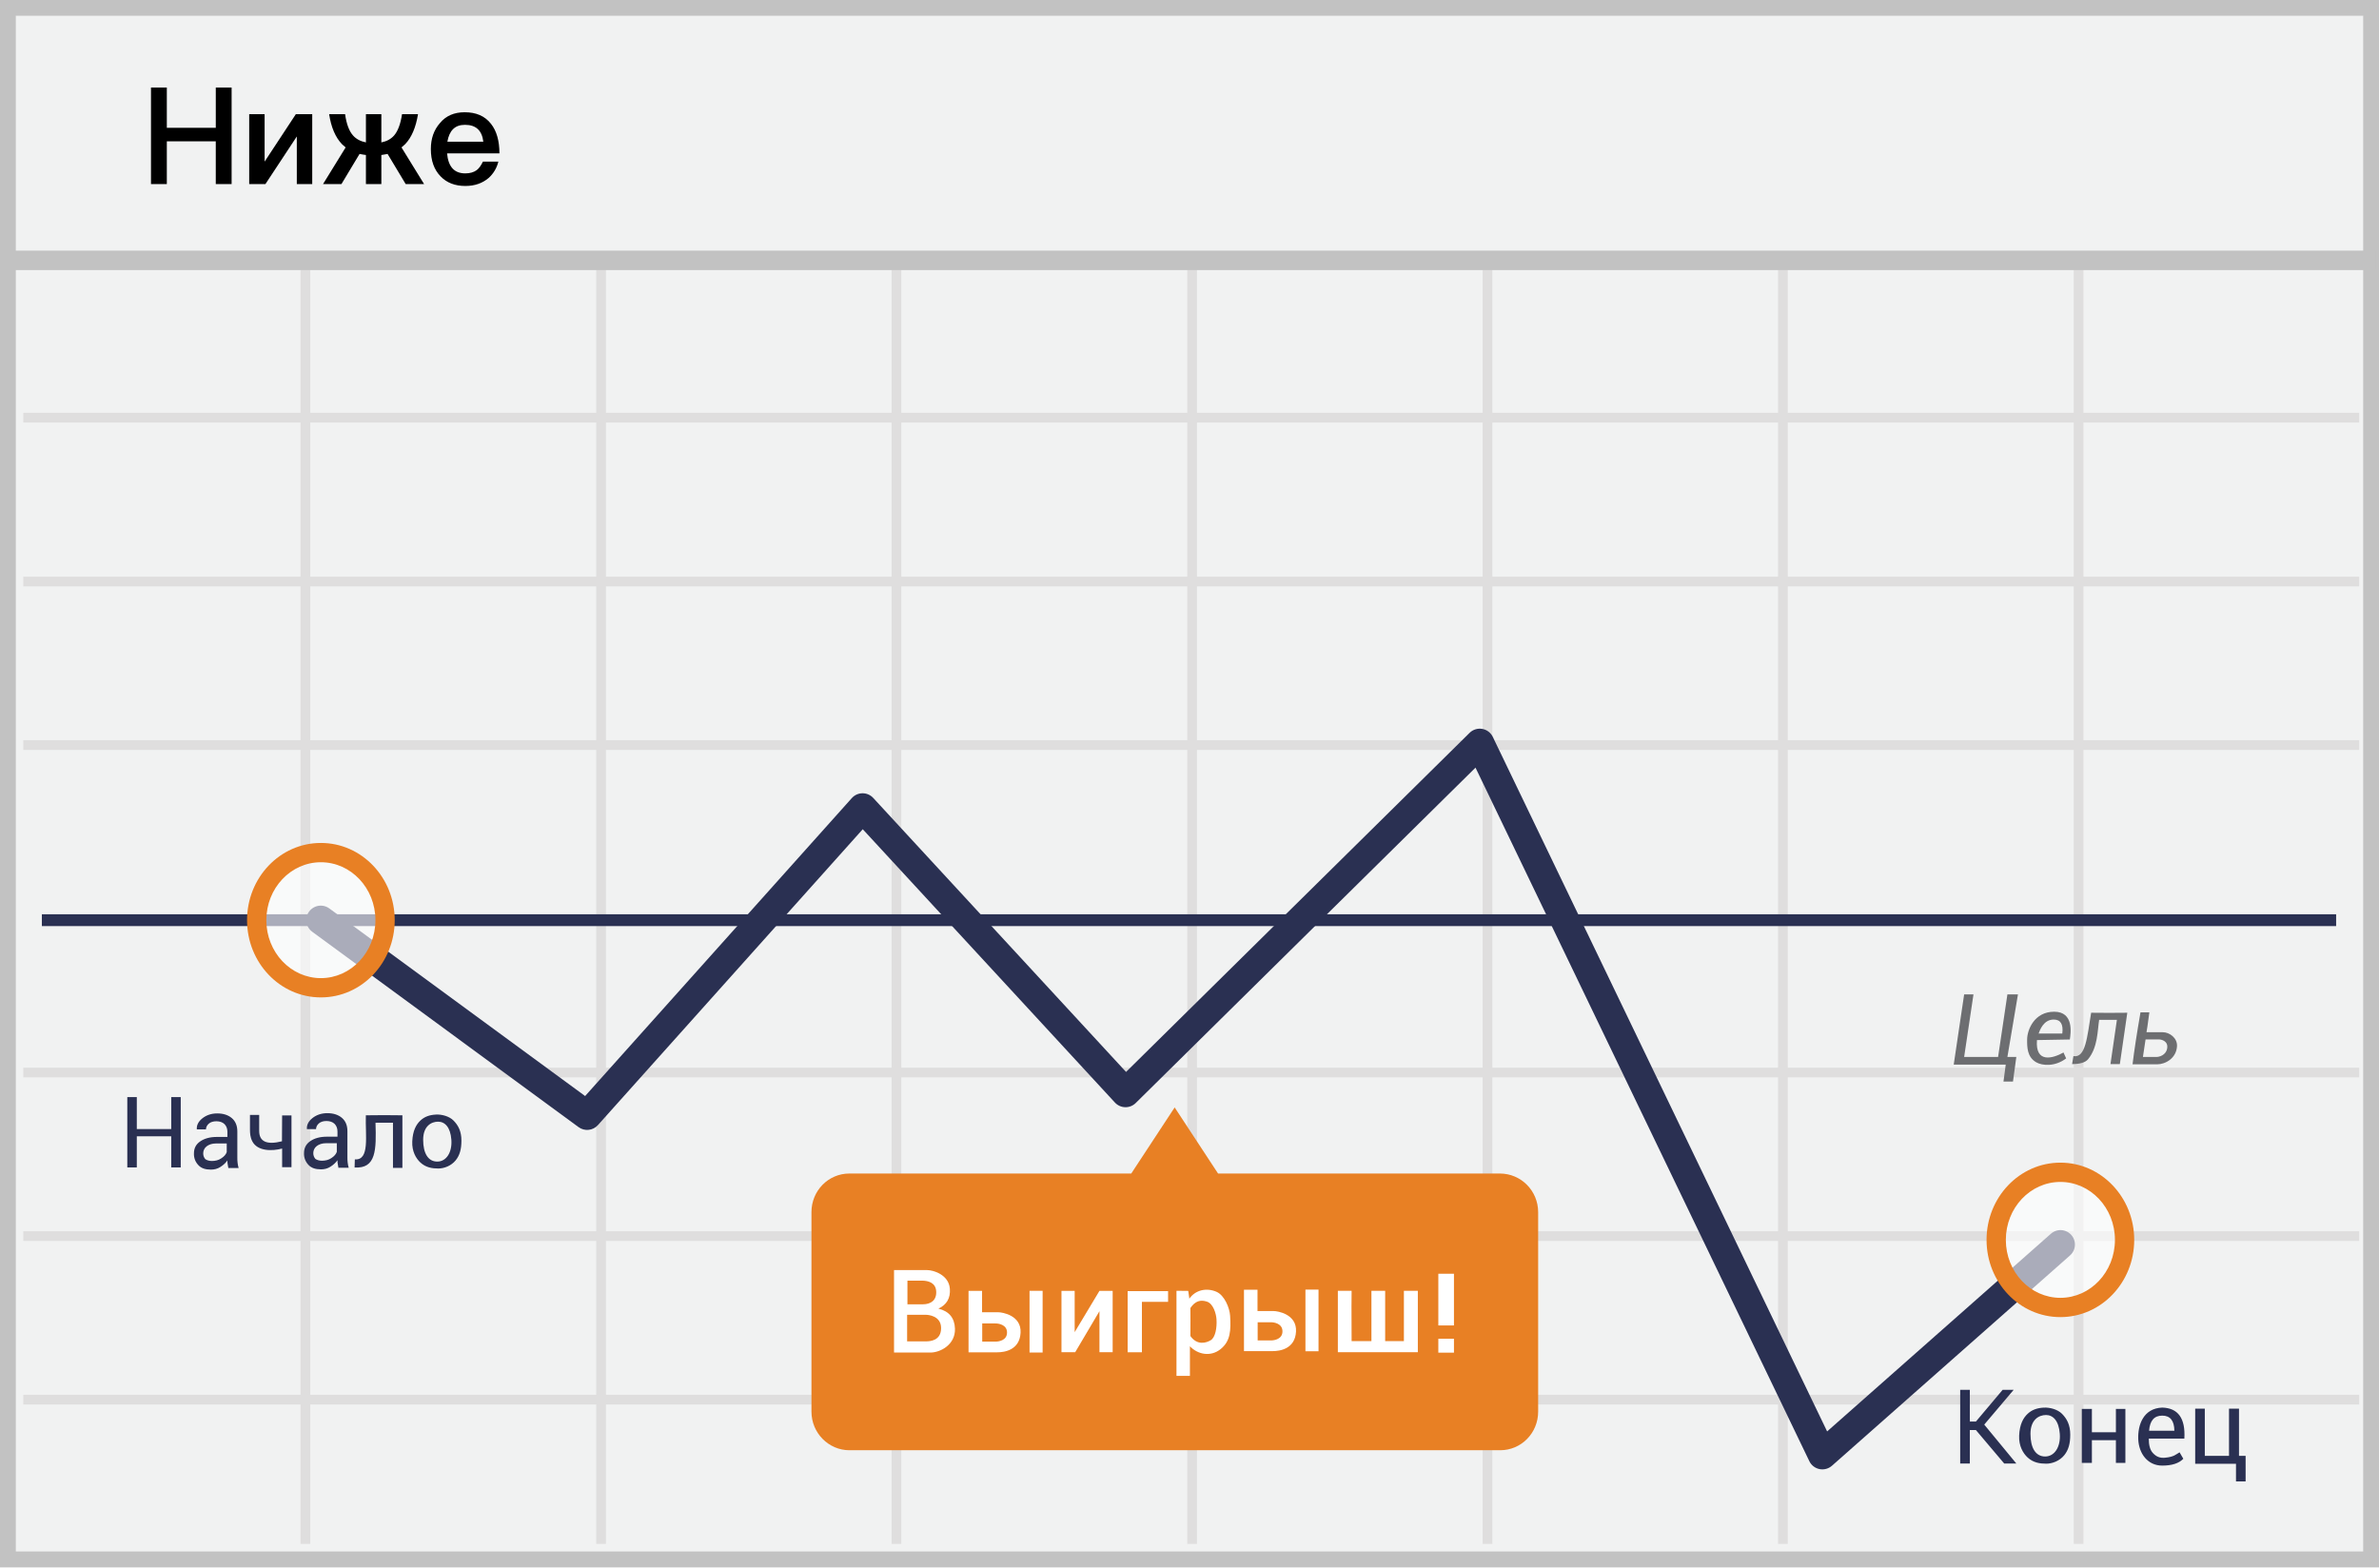
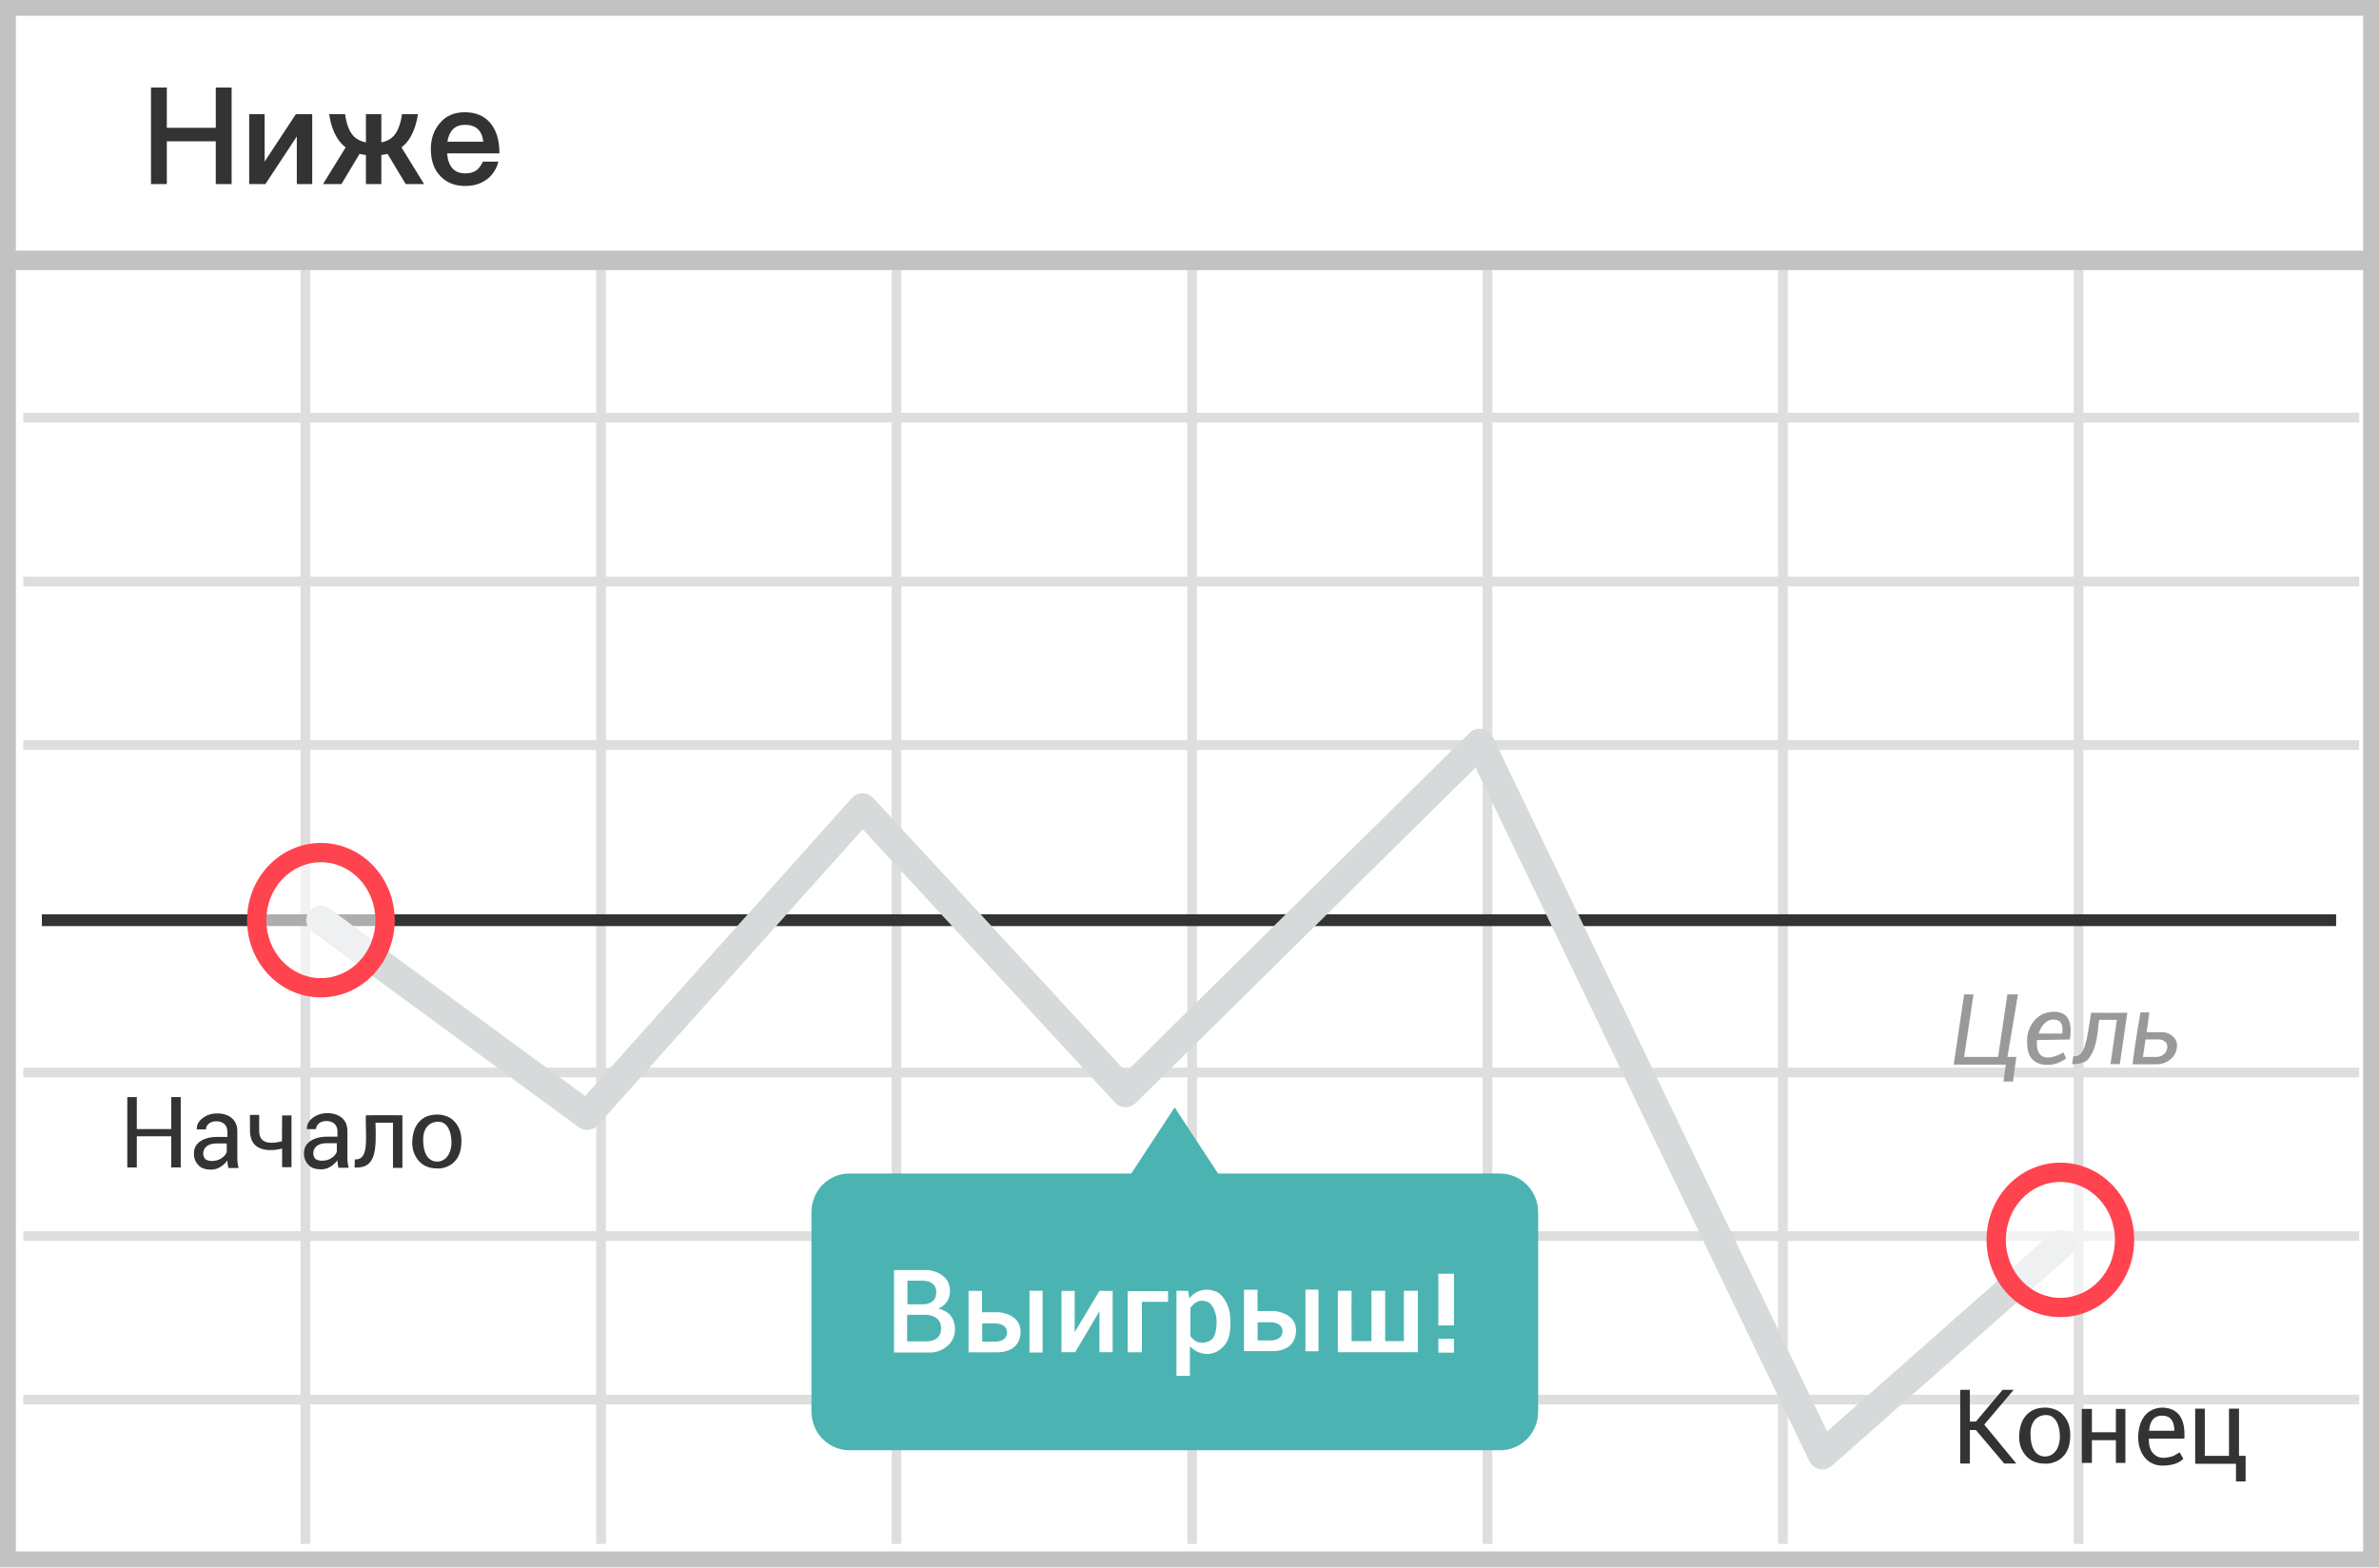
<svg xmlns="http://www.w3.org/2000/svg" width="299" height="197">
  <g fill="none" fill-rule="evenodd">
-     <path fill="#F1F2F2" d="M0 0h299v197H0z" />
+     <path fill="#fff" d="M0 0h299v197H0z" />
    <path d="M1.987 1.98v193.04h295.026V1.98H1.987zM299 0v197H0V0h299z" fill="#C2C2C2" fill-rule="nonzero" />
    <path d="M2.926 53.113V51.89H296.51v1.223H2.926zm0 20.598v-1.223H296.51v1.223H2.926zm0 20.56v-1.224H296.51v1.224H2.926zm0 41.157v-1.223H296.51v1.223H2.926zm0 20.56v-1.223H296.51v1.223H2.926zm0 20.56v-1.223H296.51v1.223H2.926zM37.772 31.942h1.223v162.126h-1.223V31.942zm37.162 0h1.223v162.126h-1.223V31.942zm37.124 0h1.223v162.126h-1.223V31.942zm37.162 0h1.223v162.126h-1.223V31.942zm37.124 0h1.223v162.126h-1.223V31.942zm37.124 0h1.224v162.126h-1.224V31.942zm37.162 0h1.224v162.126h-1.224V31.942z" fill="#DFDEDE" fill-rule="nonzero" />
    <path fill="#C2C2C2" fill-rule="nonzero" d="M.805 33.951v-2.447H298.63v2.447z" />
-     <path d="M188.509 147.514h-35.42l-5.454-8.308-5.455 8.308h-35.42c-2.652 0-4.773 2.162-4.773 4.855v25.074c0 2.693 2.16 4.855 4.773 4.855h81.787c2.652 0 4.773-2.162 4.773-4.855v-25.074c0-2.693-2.16-4.855-4.811-4.855z" fill="#E88024" />
+     <path d="M188.509 147.514h-35.42l-5.454-8.308-5.455 8.308h-35.42c-2.652 0-4.773 2.162-4.773 4.855v25.074c0 2.693 2.16 4.855 4.773 4.855h81.787c2.652 0 4.773-2.162 4.773-4.855v-25.074c0-2.693-2.16-4.855-4.811-4.855z" fill="#4BB4B3" />
    <g transform="translate(5 93)">
-       <path fill="#2A3052" fill-rule="nonzero" d="M.262 23.411v-1.485h288.35v1.485z" />
-       <path d="M70.147 48.429a1.818 1.818 0 0 1-2.43.253L34.255 24.135a1.818 1.818 0 1 1 2.15-2.932l32.134 23.572 33.52-37.454a1.818 1.818 0 0 1 2.69-.02l31.776 34.444L179.704-.88a1.818 1.818 0 0 1 2.914.506l42.02 87.307 28.114-24.84a1.818 1.818 0 1 1 2.407 2.725l-29.915 26.43a1.818 1.818 0 0 1-2.841-.574L180.446 3.495 137.74 45.653a1.818 1.818 0 0 1-2.613-.06l-31.694-34.357L70.147 48.43z" fill="#2A3052" fill-rule="nonzero" />
+       <path fill="#333" fill-rule="nonzero" d="M.262 23.411v-1.485h288.35v1.485z" />
+       <path d="M70.147 48.429a1.818 1.818 0 01-2.43.253L34.255 24.135a1.818 1.818 0 112.15-2.932l32.134 23.572 33.52-37.454a1.818 1.818 0 012.69-.02l31.776 34.444L179.704-.88a1.818 1.818 0 012.914.506l42.02 87.307 28.114-24.84a1.818 1.818 0 112.407 2.725l-29.915 26.43a1.818 1.818 0 01-2.841-.574L180.446 3.495 137.74 45.653a1.818 1.818 0 01-2.613-.06l-31.694-34.357L70.147 48.43z" fill="#D6DADB" fill-rule="nonzero" />
      <ellipse fill="#FFF" opacity=".6" cx="35.33" cy="22.669" rx="8.067" ry="8.496" />
-       <path d="M35.33 32.376c-5.14 0-9.28-4.36-9.28-9.707 0-5.348 4.14-9.708 9.28-9.708 5.139 0 9.279 4.36 9.279 9.708s-4.14 9.707-9.28 9.707zm0-2.423c3.771 0 6.855-3.248 6.855-7.284 0-4.037-3.084-7.284-6.855-7.284-3.772 0-6.856 3.247-6.856 7.284 0 4.036 3.084 7.284 6.856 7.284z" fill="#E88024" fill-rule="nonzero" />
+       <path d="M35.33 32.376c-5.14 0-9.28-4.36-9.28-9.707 0-5.348 4.14-9.708 9.28-9.708 5.139 0 9.279 4.36 9.279 9.708s-4.14 9.707-9.28 9.707zm0-2.423c3.771 0 6.855-3.248 6.855-7.284 0-4.037-3.084-7.284-6.855-7.284-3.772 0-6.856 3.247-6.856 7.284 0 4.036 3.084 7.284 6.856 7.284z" fill="#FF444F" fill-rule="nonzero" />
      <ellipse fill="#FFF" opacity=".6" cx="253.956" cy="62.855" rx="8.067" ry="8.496" />
-       <path d="M253.956 72.563c-5.14 0-9.28-4.36-9.28-9.707 0-5.348 4.14-9.708 9.28-9.708 5.139 0 9.279 4.36 9.279 9.708s-4.14 9.707-9.28 9.707zm0-2.423c3.771 0 6.855-3.248 6.855-7.284 0-4.037-3.084-7.284-6.855-7.284-3.772 0-6.856 3.247-6.856 7.284 0 4.036 3.084 7.284 6.856 7.284z" fill="#E88024" fill-rule="nonzero" />
+       <path d="M253.956 72.563c-5.14 0-9.28-4.36-9.28-9.707 0-5.348 4.14-9.708 9.28-9.708 5.139 0 9.279 4.36 9.279 9.708s-4.14 9.707-9.28 9.707zm0-2.423c3.771 0 6.855-3.248 6.855-7.284 0-4.037-3.084-7.284-6.855-7.284-3.772 0-6.856 3.247-6.856 7.284 0 4.036 3.084 7.284 6.856 7.284z" fill="#FF444F" fill-rule="nonzero" />
    </g>
-     <path d="M28.613 146.332c-.033-.164-.033-.296-.033-.46-.23.329-.526.591-.887.821-.361.23-.756.329-1.183.329-.69 0-1.215-.164-1.576-.559a2.004 2.004 0 0 1-.559-1.478c0-.657.263-1.15.789-1.51.525-.362 1.215-.56 2.102-.56h1.314v-.656c0-.394-.132-.723-.362-.953-.23-.23-.59-.361-1.018-.361-.394 0-.723.098-.952.295-.23.198-.362.46-.362.723h-1.15v-.033c-.032-.492.198-.952.69-1.347.493-.394 1.117-.624 1.873-.624.755 0 1.38.197 1.84.592.46.394.69.952.69 1.675v3.252c0 .23 0 .46.032.69.033.23.066.46.131.657h-1.28v.065c-.034-.197-.066-.394-.1-.558h.001zm-1.989-.394c.427 0 .854-.099 1.183-.329.361-.23.591-.492.69-.788v-1.084H27.15c-.493 0-.887.131-1.183.361-.295.23-.427.559-.427.887 0 .296.099.526.263.723.197.131.46.23.821.23zm15.824.362c-.033-.165-.033-.296-.033-.46-.23.328-.526.59-.887.82-.361.23-.755.33-1.183.33-.69 0-1.215-.165-1.576-.56a2.004 2.004 0 0 1-.559-1.477c0-.657.263-1.15.789-1.511.525-.362 1.215-.559 2.102-.559h1.314v-.657c0-.394-.131-.722-.361-.952-.23-.23-.592-.362-1.019-.362-.394 0-.722.099-.952.296-.23.197-.362.46-.362.723h-1.15v-.033c-.032-.493.198-.953.69-1.347.493-.394 1.117-.624 1.873-.624.755 0 1.38.197 1.84.591.46.394.69.953.69 1.675v3.252c0 .23 0 .46.032.69.033.23.066.46.131.657h-1.28v.066c-.03-.186-.064-.373-.1-.558h.001zm-1.989-.395c.428 0 .855-.098 1.183-.328.361-.23.591-.493.69-.788v-1.085h-1.347c-.493 0-.887.132-1.183.362-.295.23-.427.558-.427.887 0 .295.099.525.263.722.197.132.46.23.821.23zm14.336-5.802c.74-.04 1.678.217 2.203.75.58.588.995 1.32.995 2.53 0 1.07-.213 1.844-.72 2.47-.572.706-1.463 1.03-2.187 1.03-.75 0-1.563-.118-2.247-.75-.56-.517-1.077-1.403-1.025-2.64.057-1.367.497-2.147 1.025-2.64.535-.5 1.162-.707 1.956-.75zm.266.894c-.85 0-1.877.554-1.877 2.274 0 1.719.634 2.742 1.773 2.742 1.14 0 1.887-1.157 1.772-2.742-.116-1.586-.818-2.274-1.668-2.274zm-33.54-3.091h1.195v8.847h-1.195v-3.92h-4.326v3.92H16v-8.847h1.195v4.02h4.326v-4.02zm9.895 2.245h1.159v1.998c-.002 1.356.952 1.794 2.863 1.313l.02-3.251h1.177v6.508h-1.176c.007-.949.007-1.73 0-2.345-1.243.337-3.095.36-3.75-.91-.267-.517-.288-1.008-.293-1.48a77.44 77.44 0 0 1 0-1.833zm13.181 5.583c.009.281-.032.515-.032 1.02 2.708.17 2.742-2.188 2.628-5.622l2.197-.004v5.673h1.184v-6.605c-1.53-.026-3.062-.026-4.593 0-.083 2.564.523 5.68-1.384 5.539v-.001zm229.94 35.103h-4.474c0 .83.17 1.431.509 1.802.445.486.915.663 1.558.598 1.123-.112 1.34-.413 1.805-.678l.473.812c-.553.572-1.438.858-2.656.858-1.825 0-2.938-1.513-3.01-3.314-.074-1.801.645-3.89 3.01-3.978 2.005.053 2.933 1.353 2.785 3.9zm-1.256-.99c-.013-1.267-.522-1.9-1.527-1.9-1.006 0-1.555.633-1.649 1.9h3.176zm-16.41-2.906c.77-.042 1.745.225 2.29.779.603.612 1.035 1.373 1.035 2.63 0 1.113-.223 1.917-.75 2.568-.594.734-1.52 1.07-2.272 1.07-.78 0-1.625-.122-2.336-.779-.582-.537-1.12-1.459-1.066-2.744.06-1.421.517-2.232 1.066-2.745.556-.52 1.208-.734 2.033-.78v.001zm.277.93c-.884 0-1.952.576-1.952 2.363s.66 2.85 1.843 2.85c1.185 0 1.962-1.202 1.842-2.85-.12-1.648-.85-2.364-1.733-2.364v.001zm18.75-.796h1.209v5.927h3.042v-5.927h1.255v5.927h.832v3.217h-1.21v-2.221h-5.128v-6.923zm-29.535-2.372h1.212v3.988h.764l3.359-3.988h1.388l-3.7 4.372 4.031 4.89h-1.525l-3.553-4.204h-.764v4.205h-1.212v-9.263zm15.285 2.401h1.268v2.935h3.017v-2.935h1.192v6.786h-1.192v-2.855h-3.017v2.855h-1.268v-6.786z" fill="#2A3052" fill-rule="nonzero" />
-     <path d="M259.346 132.301c.069.168.148.346.334.742-1.404 1.07-3.02.924-3.774.482-1.136-.666-1.136-1.903-1.13-2.86.007-1.22.904-3.49 3.401-3.49 2.498 0 2.088 2.697 1.966 3.49-.255 0-1.632.025-4.131.075-.232 2.966 2.009 2.303 3.334 1.561zm-.15-2.385c.145-1.171-.214-1.757-1.08-1.757-1.297 0-1.752 1.375-1.897 1.757h2.977zm-12.336-4.918h1.172l-1.172 7.859h4.267l1.17-7.859h1.326l-1.326 7.859h1.121l-.421 3.099h-1.194l.284-2.129h-6.538l1.311-8.829zm18.391 8.762h1.177l.938-6.456c-1.487.02-3.002.02-4.545 0-.505 3.086-.695 5.718-2.226 5.451l-.168 1.005c1.002 0 1.672-.205 2.01-.614 1.236-1.5 1.177-3.626 1.39-4.948h2.231l-.807 5.562zm3.771-6.502h1.114c-.193 1.471-.312 2.303-.358 2.495h2.042c.86 0 1.847.728 1.793 1.754-.08 1.502-1.434 2.28-2.501 2.28h-3.087c.206-1.704.538-3.88.997-6.529zm.308 5.602h1.73c.263 0 1.175-.179 1.319-1.1.143-.92-.764-1.099-.995-1.099h-1.724l-.33 2.2v-.001z" fill="#6D6E71" fill-rule="nonzero" />
+     <path d="M28.613 146.332c-.033-.164-.033-.296-.033-.46-.23.329-.526.591-.887.821-.361.23-.756.329-1.183.329-.69 0-1.215-.164-1.576-.559a2.004 2.004 0 01-.559-1.478c0-.657.263-1.15.789-1.51.525-.362 1.215-.56 2.102-.56h1.314v-.656c0-.394-.132-.723-.362-.953-.23-.23-.59-.361-1.018-.361-.394 0-.723.098-.952.295-.23.198-.362.46-.362.723h-1.15v-.033c-.032-.492.198-.952.69-1.347.493-.394 1.117-.624 1.873-.624.755 0 1.38.197 1.84.592.46.394.69.952.69 1.675v3.252c0 .23 0 .46.032.69.033.23.066.46.131.657h-1.28v.065c-.034-.197-.066-.394-.1-.558h.001zm-1.989-.394c.427 0 .854-.099 1.183-.329.361-.23.591-.492.69-.788v-1.084H27.15c-.493 0-.887.131-1.183.361-.295.23-.427.559-.427.887 0 .296.099.526.263.723.197.131.46.23.821.23zm15.824.362c-.033-.165-.033-.296-.033-.46-.23.328-.526.59-.887.82-.361.23-.755.33-1.183.33-.69 0-1.215-.165-1.576-.56a2.004 2.004 0 01-.559-1.477c0-.657.263-1.15.789-1.511.525-.362 1.215-.559 2.102-.559h1.314v-.657c0-.394-.131-.722-.361-.952-.23-.23-.592-.362-1.019-.362-.394 0-.722.099-.952.296-.23.197-.362.46-.362.723h-1.15v-.033c-.032-.493.198-.953.69-1.347.493-.394 1.117-.624 1.873-.624.755 0 1.38.197 1.84.591.46.394.69.953.69 1.675v3.252c0 .23 0 .46.032.69.033.23.066.46.131.657h-1.28v.066c-.03-.186-.064-.373-.1-.558h.001zm-1.989-.395c.428 0 .855-.098 1.183-.328.361-.23.591-.493.69-.788v-1.085h-1.347c-.493 0-.887.132-1.183.362-.295.23-.427.558-.427.887 0 .295.099.525.263.722.197.132.46.23.821.23zm14.336-5.802c.74-.04 1.678.217 2.203.75.58.588.995 1.32.995 2.53 0 1.07-.213 1.844-.72 2.47-.572.706-1.463 1.03-2.187 1.03-.75 0-1.563-.118-2.247-.75-.56-.517-1.077-1.403-1.025-2.64.057-1.367.497-2.147 1.025-2.64.535-.5 1.162-.707 1.956-.75zm.266.894c-.85 0-1.877.554-1.877 2.274 0 1.719.634 2.742 1.773 2.742 1.14 0 1.887-1.157 1.772-2.742-.116-1.586-.818-2.274-1.668-2.274zm-33.54-3.091h1.195v8.847h-1.195v-3.92h-4.326v3.92H16v-8.847h1.195v4.02h4.326v-4.02zm9.895 2.245h1.159v1.998c-.002 1.356.952 1.794 2.863 1.313l.02-3.251h1.177v6.508h-1.176c.007-.949.007-1.73 0-2.345-1.243.337-3.095.36-3.75-.91-.267-.517-.288-1.008-.293-1.48a77.44 77.44 0 010-1.833zm13.181 5.583c.009.281-.032.515-.032 1.02 2.708.17 2.742-2.188 2.628-5.622l2.197-.004v5.673h1.184v-6.605c-1.53-.026-3.062-.026-4.593 0-.083 2.564.523 5.68-1.384 5.539v-.001zm229.94 35.103h-4.474c0 .83.17 1.431.509 1.802.445.486.915.663 1.558.598 1.123-.112 1.34-.413 1.805-.678l.473.812c-.553.572-1.438.858-2.656.858-1.825 0-2.938-1.513-3.01-3.314-.074-1.801.645-3.89 3.01-3.978 2.005.053 2.933 1.353 2.785 3.9zm-1.256-.99c-.013-1.267-.522-1.9-1.527-1.9-1.006 0-1.555.633-1.649 1.9h3.176zm-16.41-2.906c.77-.042 1.745.225 2.29.779.603.612 1.035 1.373 1.035 2.63 0 1.113-.223 1.917-.75 2.568-.594.734-1.52 1.07-2.272 1.07-.78 0-1.625-.122-2.336-.779-.582-.537-1.12-1.459-1.066-2.744.06-1.421.517-2.232 1.066-2.745.556-.52 1.208-.734 2.033-.78v.001zm.277.93c-.884 0-1.952.576-1.952 2.363s.66 2.85 1.843 2.85c1.185 0 1.962-1.202 1.842-2.85-.12-1.648-.85-2.364-1.733-2.364v.001zm18.75-.796h1.209v5.927h3.042v-5.927h1.255v5.927h.832v3.217h-1.21v-2.221h-5.128v-6.923zm-29.535-2.372h1.212v3.988h.764l3.359-3.988h1.388l-3.7 4.372 4.031 4.89h-1.525l-3.553-4.204h-.764v4.205h-1.212v-9.263zm15.285 2.401h1.268v2.935h3.017v-2.935h1.192v6.786h-1.192v-2.855h-3.017v2.855h-1.268v-6.786z" fill="#333" fill-rule="nonzero" />
+     <path d="M259.346 132.301c.069.168.148.346.334.742-1.404 1.07-3.02.924-3.774.482-1.136-.666-1.136-1.903-1.13-2.86.007-1.22.904-3.49 3.401-3.49 2.498 0 2.088 2.697 1.966 3.49-.255 0-1.632.025-4.131.075-.232 2.966 2.009 2.303 3.334 1.561zm-.15-2.385c.145-1.171-.214-1.757-1.08-1.757-1.297 0-1.752 1.375-1.897 1.757h2.977zm-12.336-4.918h1.172l-1.172 7.859h4.267l1.17-7.859h1.326l-1.326 7.859h1.121l-.421 3.099h-1.194l.284-2.129h-6.538l1.311-8.829zm18.391 8.762h1.177l.938-6.456c-1.487.02-3.002.02-4.545 0-.505 3.086-.695 5.718-2.226 5.451l-.168 1.005c1.002 0 1.672-.205 2.01-.614 1.236-1.5 1.177-3.626 1.39-4.948h2.231l-.807 5.562zm3.771-6.502h1.114c-.193 1.471-.312 2.303-.358 2.495h2.042c.86 0 1.847.728 1.793 1.754-.08 1.502-1.434 2.28-2.501 2.28h-3.087c.206-1.704.538-3.88.997-6.529zm.308 5.602h1.73c.263 0 1.175-.179 1.319-1.1.143-.92-.764-1.099-.995-1.099h-1.724l-.33 2.2v-.001z" fill="#999" fill-rule="nonzero" />
    <path d="M182.738 166.614h-1.965v-6.503h1.965v6.503zm0 3.42h-1.965v-1.746h1.965v1.746zm-70.373-10.38h4.173c.756 0 2.711.571 2.843 2.342.088 1.18-.392 2.014-1.44 2.502 1.339.325 2.033 1.162 2.081 2.512.073 2.024-1.852 3.008-3.069 3.008h-4.588v-10.364zm1.645 8.959h2.358c.563 0 1.912-.104 1.912-1.67 0-1.568-1.663-1.671-1.912-1.671h-2.358v3.341zm.04-7.632v2.973h1.936c1.012 0 1.741-.52 1.679-1.626-.063-1.106-1.013-1.322-1.679-1.347h-1.936zm7.679 1.288h1.7v2.684h2.037c.49 0 2.92.379 2.804 2.575-.117 2.195-2.044 2.46-2.927 2.46h-3.614v-7.72.001zm1.72 4.09v2.287h1.672c.417 0 1.445-.159 1.445-1.144 0-.984-1.05-1.143-1.445-1.143h-1.672zm32.897-4.24h1.701v2.684h2.036c.491 0 2.92.38 2.804 2.575-.116 2.196-2.043 2.46-2.926 2.46h-3.615v-7.72.001zm1.72 4.09v2.287h1.672c.418 0 1.446-.159 1.446-1.143 0-.985-1.05-1.144-1.446-1.144h-1.672zm-28.671-3.948h1.645v7.753h-1.645v-7.753zm34.677-.158h1.644v7.752h-1.644v-7.752zm-30.663.161h1.659v5.19l3.115-5.19h1.66v7.715h-1.66v-5.16l-3.051 5.16h-1.723v-7.715zm13.398.035v1.347h-3.288v6.338h-1.793v-7.685h5.081zm1.057-.045l1.477.016.14.976c.774-1.114 2.183-1.403 3.415-.863 1.006.441 1.652 2.036 1.709 3.02.102 1.783.071 3.17-1.2 4.187-1.273 1.017-2.894.658-3.852-.362v3.725h-1.69v-10.698l.001-.001zm1.748 2.165c.02.989.006 2.209 0 3.524.872 1.227 2.022.855 2.568.518.571-.353.782-1.547.714-2.623-.048-.754-.427-1.97-1.202-2.221-.78-.255-1.456-.113-2.08.802zm18.533-2.162v7.718h10.053v-7.718h-1.752v6.326h-2.354v-6.326h-1.727v6.326h-2.49c-.02-3.695-.02-5.803 0-6.326h-1.73z" fill="#FFF" fill-rule="nonzero" />
-     <path d="M18.978 11h1.989v5.066h6.154V11h1.989v12.138h-1.99v-5.372h-6.153v5.372h-1.99V11h.001zm12.342 3.349h1.938v5.967l3.927-5.967h2.057v8.789h-1.938v-5.984l-3.944 5.984h-2.04v-8.79.001zm12.053 0c.17 1.24.51 2.142 1.003 2.686.39.442.935.73 1.615.867v-3.553h1.938v3.553c.68-.136 1.207-.425 1.598-.867.476-.544.816-1.445 1.003-2.686h2.006c-.272 1.666-.8 2.924-1.615 3.774l-.46.408 2.84 4.607h-2.312l-2.278-3.791c-.255.05-.51.102-.782.136v3.655h-1.938v-3.655a8.637 8.637 0 0 1-.8-.136l-2.277 3.79h-2.312l2.839-4.606a5.564 5.564 0 0 1-.46-.408c-.815-.85-1.36-2.108-1.614-3.774h2.006zm15.028-.238c1.445 0 2.55.476 3.315 1.462.697.884 1.054 2.125 1.054 3.706h-6.58c.069.816.29 1.445.664 1.87.374.425.918.646 1.615.646.595 0 1.07-.136 1.445-.408.289-.221.544-.578.782-1.071h1.938a3.991 3.991 0 0 1-1.224 2.057c-.782.663-1.751 1.003-2.924 1.003-1.31 0-2.346-.408-3.111-1.207-.816-.833-1.224-1.972-1.224-3.434 0-1.31.374-2.397 1.156-3.281.748-.901 1.785-1.343 3.094-1.343zm.05 1.58c-.645 0-1.138.17-1.512.545-.357.357-.595.884-.714 1.58h4.522c-.17-1.427-.935-2.124-2.295-2.124l-.001-.001z" fill="#000" fill-rule="nonzero" />
+     <path d="M18.978 11h1.989v5.066h6.154V11h1.989v12.138h-1.99v-5.372h-6.153v5.372h-1.99V11h.001zm12.342 3.349h1.938v5.967l3.927-5.967h2.057v8.789h-1.938v-5.984l-3.944 5.984h-2.04v-8.79.001zm12.053 0c.17 1.24.51 2.142 1.003 2.686.39.442.935.73 1.615.867v-3.553h1.938v3.553c.68-.136 1.207-.425 1.598-.867.476-.544.816-1.445 1.003-2.686h2.006c-.272 1.666-.8 2.924-1.615 3.774l-.46.408 2.84 4.607h-2.312l-2.278-3.791c-.255.05-.51.102-.782.136v3.655h-1.938v-3.655a8.637 8.637 0 01-.8-.136l-2.277 3.79h-2.312l2.839-4.606a5.564 5.564 0 01-.46-.408c-.815-.85-1.36-2.108-1.614-3.774h2.006zm15.028-.238c1.445 0 2.55.476 3.315 1.462.697.884 1.054 2.125 1.054 3.706h-6.58c.069.816.29 1.445.664 1.87.374.425.918.646 1.615.646.595 0 1.07-.136 1.445-.408.289-.221.544-.578.782-1.071h1.938a3.991 3.991 0 01-1.224 2.057c-.782.663-1.751 1.003-2.924 1.003-1.31 0-2.346-.408-3.111-1.207-.816-.833-1.224-1.972-1.224-3.434 0-1.31.374-2.397 1.156-3.281.748-.901 1.785-1.343 3.094-1.343zm.05 1.58c-.645 0-1.138.17-1.512.545-.357.357-.595.884-.714 1.58h4.522c-.17-1.427-.935-2.124-2.295-2.124l-.001-.001z" fill="#333" fill-rule="nonzero" />
  </g>
</svg>
